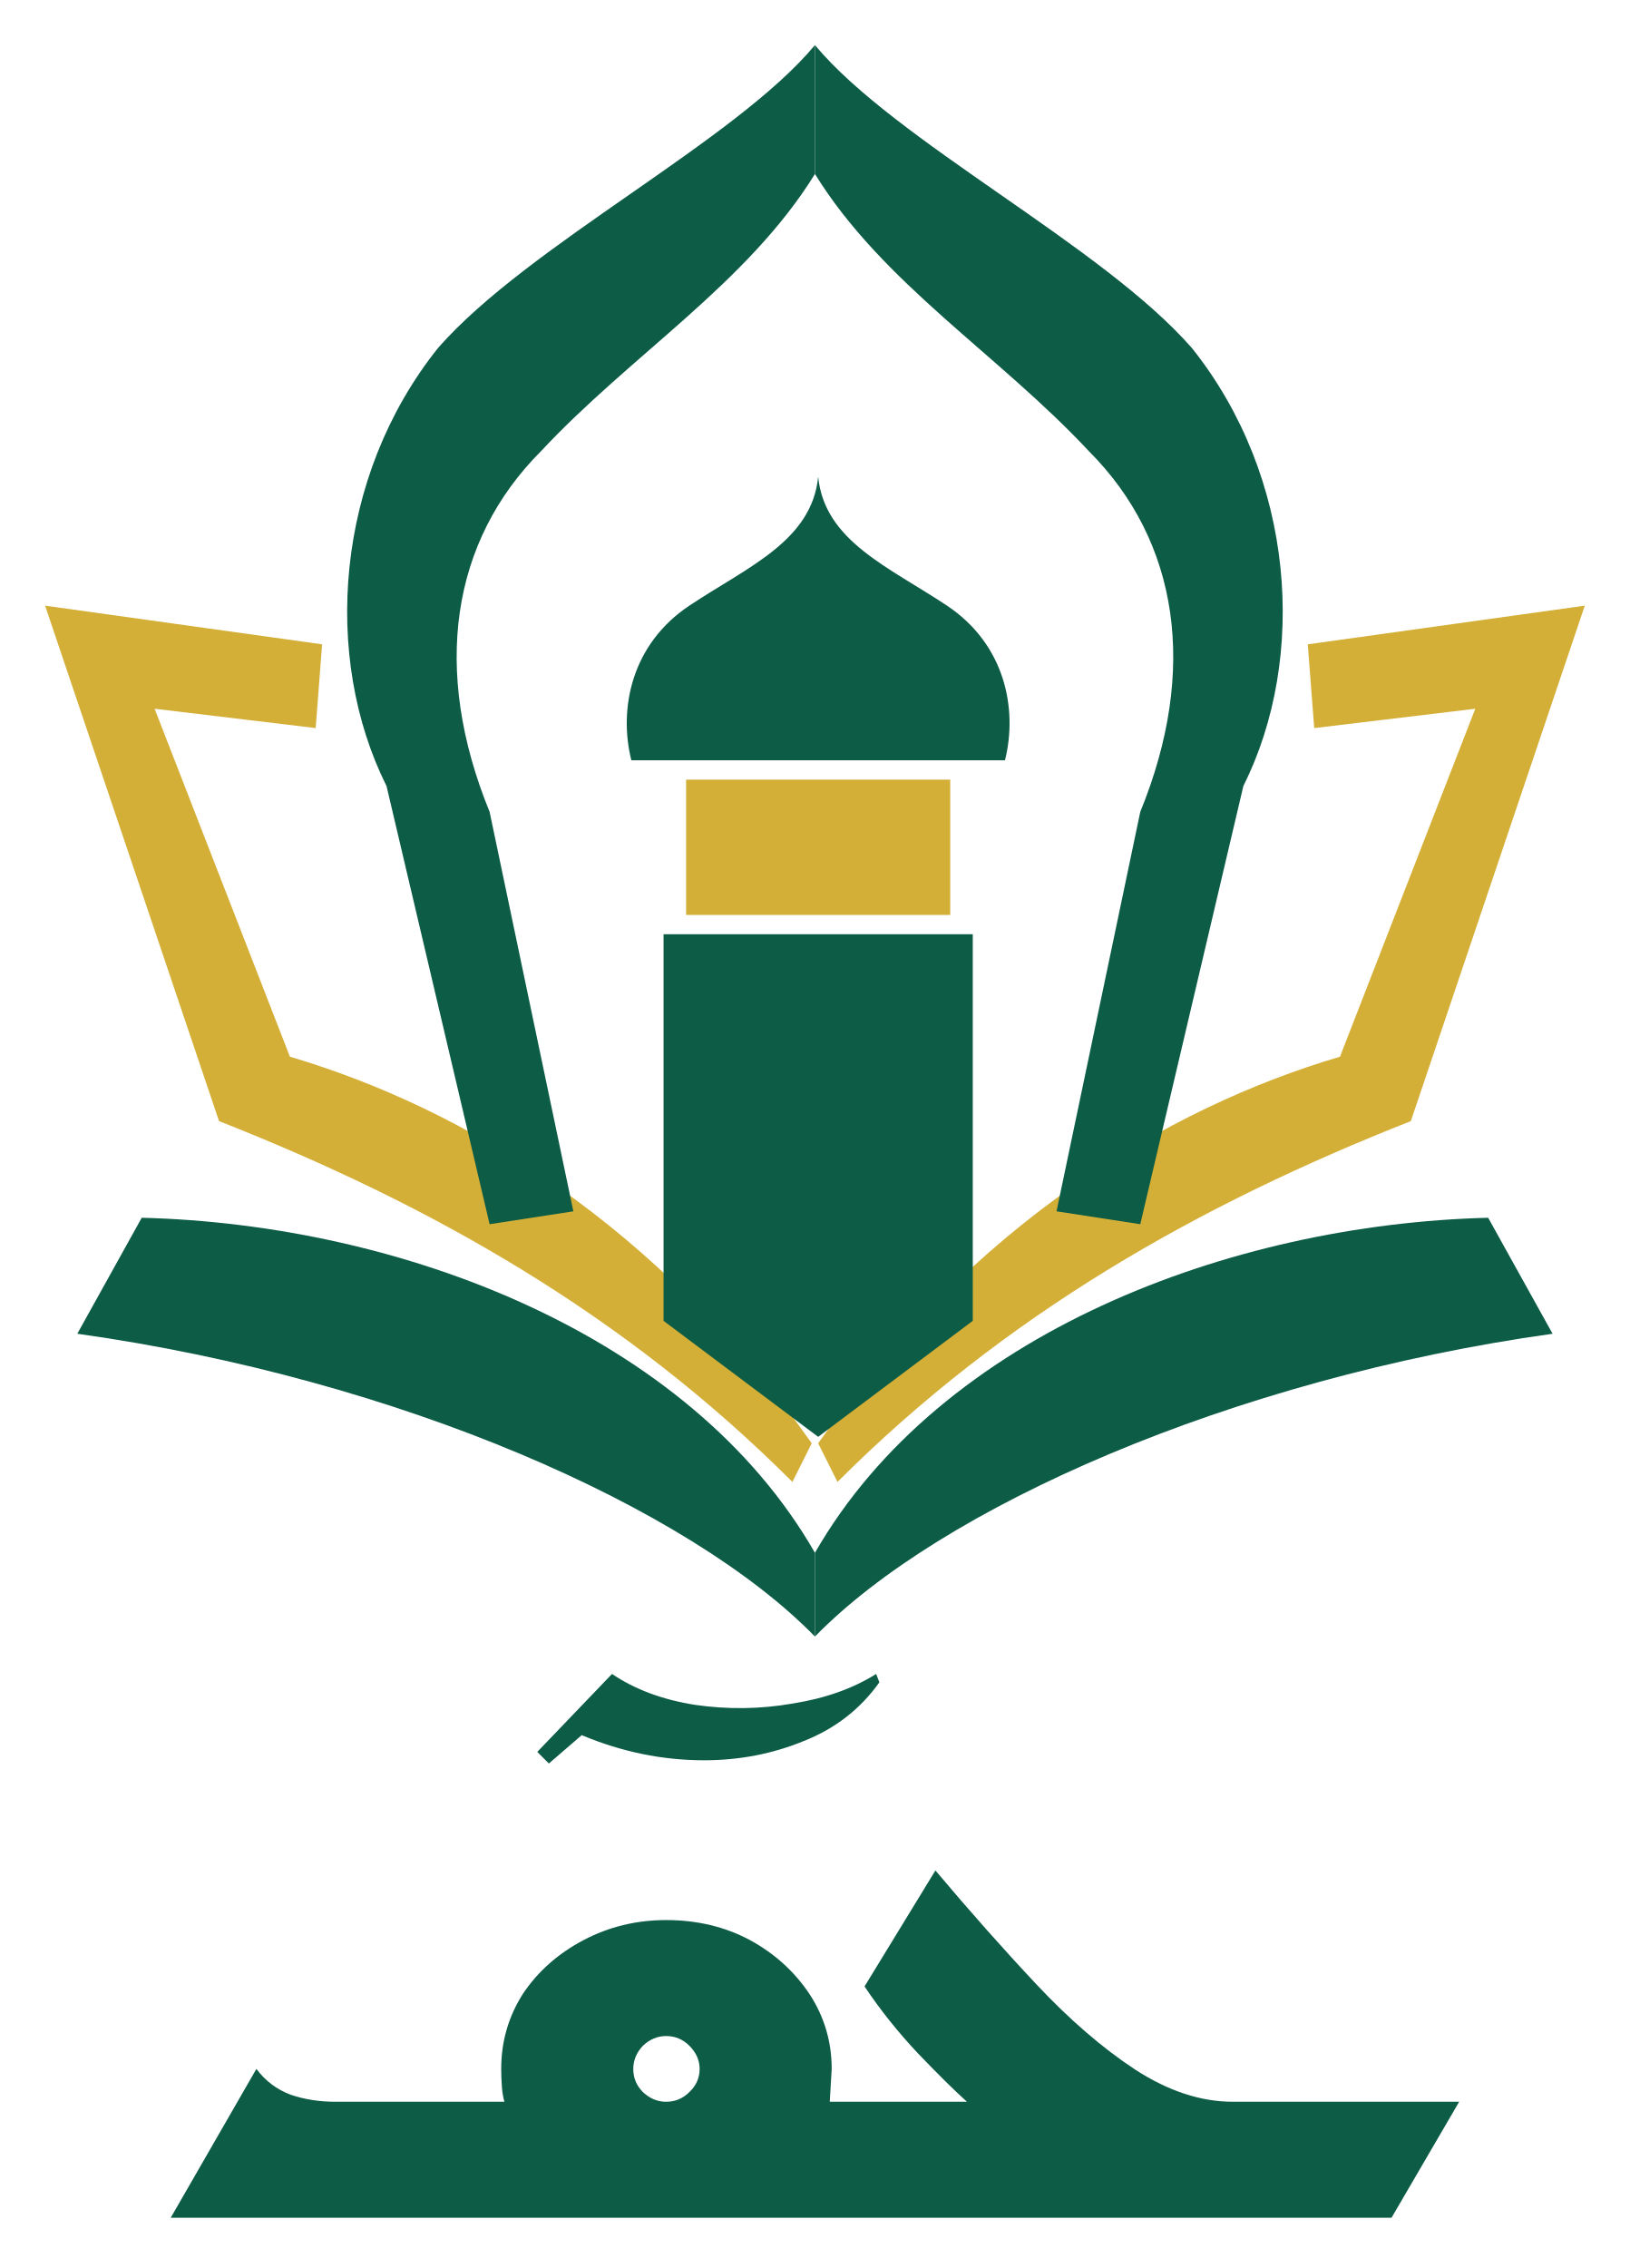
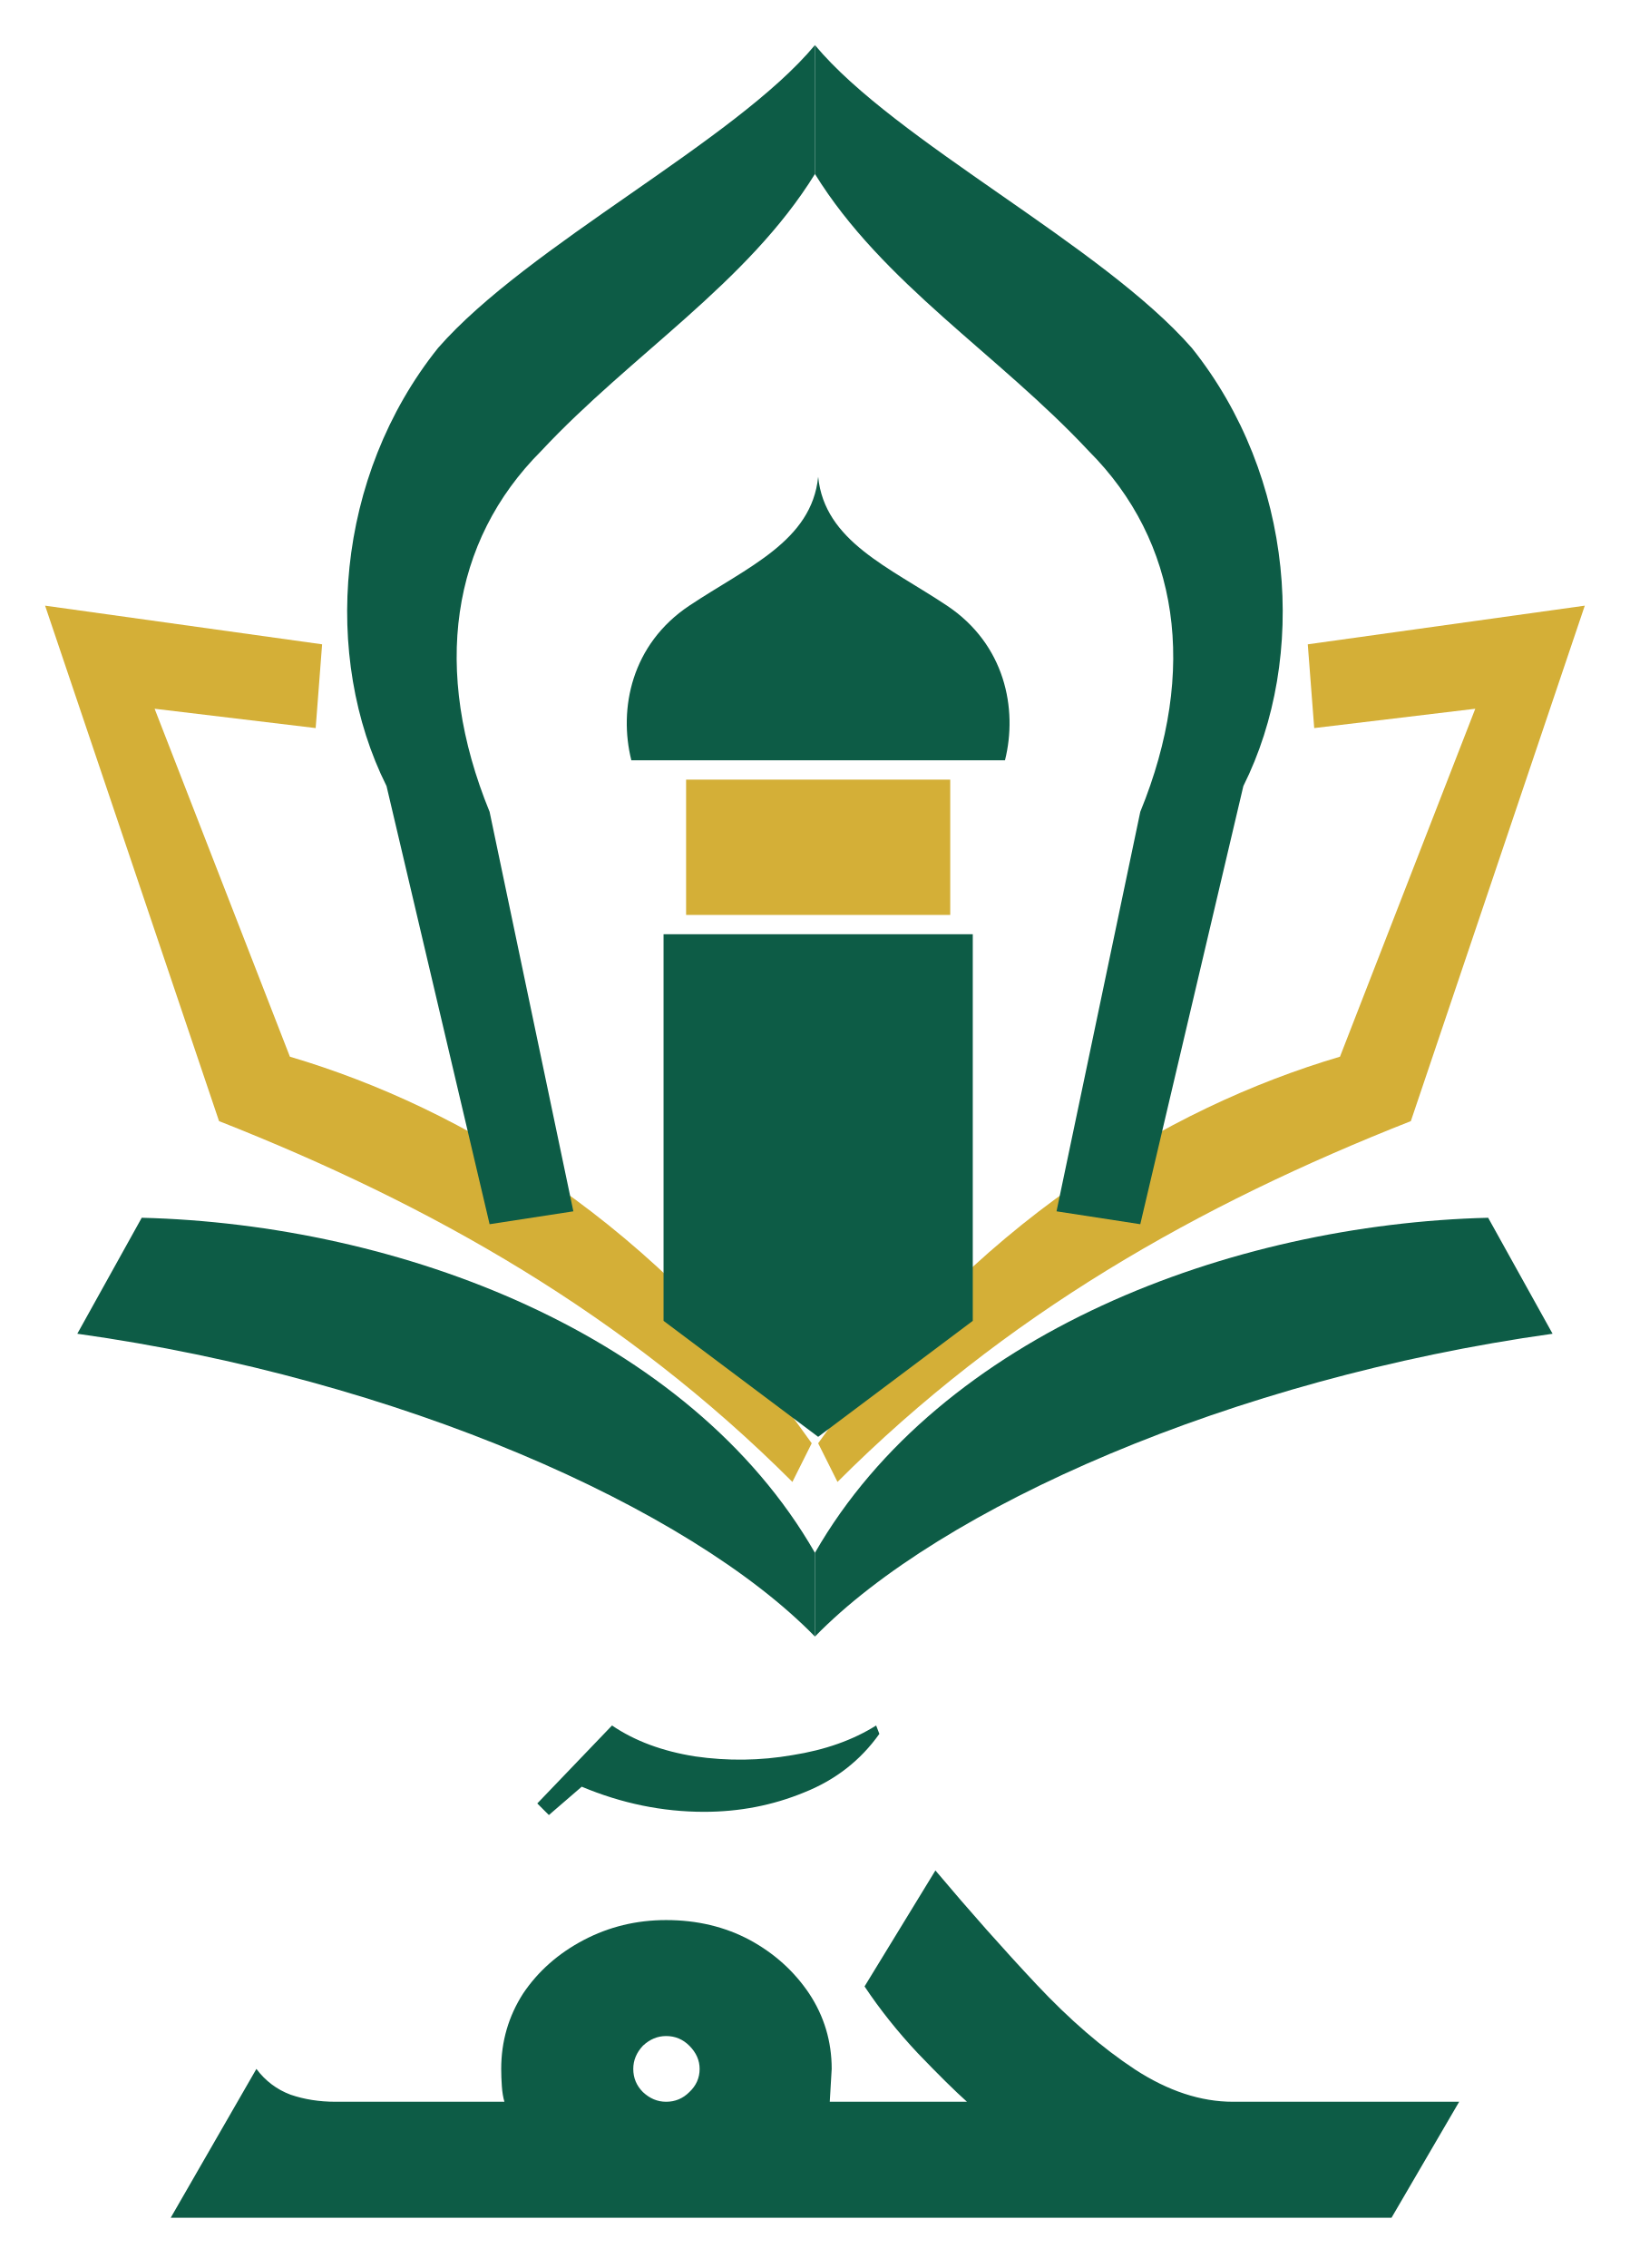
<svg xmlns="http://www.w3.org/2000/svg" width="253" height="352" viewBox="58 8 253 352" role="img" aria-label="منصة حمٓ">
  <path fill="#d4af37" d="M65 102L108 108L107 121L82 118L103 172C130 180 160 198 184 232L181 238C155 212 125 195 92 182Z" />
  <g transform="matrix(-1 0 0 1 369 0)">
    <path fill="#d4af37" d="M65 102L108 108L107 121L82 118L103 172C130 180 160 198 184 232L181 238C155 212 125 195 92 182Z" />
  </g>
  <path fill="#0d5c46" d="M184.5 15C172 30 140 46 126 62C110 82 108 110 118 130L134 198L147 196L134 134C125 112 128 92 142 78C156 63 174 52 184.5 35Z" />
  <g transform="matrix(-1 0 0 1 369 0)">
    <path fill="#0d5c46" d="M184.5 15C172 30 140 46 126 62C110 82 108 110 118 130L134 198L147 196L134 134C125 112 128 92 142 78C156 63 174 52 184.5 35Z" />
  </g>
  <g>
    <path fill="#0d5c46" d="M185 82C186 92 196 96 205 102C214 108 216 118 214 126L156 126C154 118 156 108 165 102C174 96 184 92 185 82Z" />
    <path fill="#d4af37" d="M164.5 129H205.5V150H164.5Z" />
    <path fill="#0d5c46" d="M161 153L209 153L209 213L185 231L161 213Z" />
  </g>
  <path fill="#0d5c46" d="M80 197C120 198 165 215 184.5 249L184.5 262C165 242 120 222 70 215Z" />
  <g transform="matrix(-1 0 0 1 369 0)">
    <path fill="#0d5c46" d="M80 197C120 198 165 215 184.5 249L184.5 262C165 242 120 222 70 215Z" />
  </g>
  <path fill="#0d5c46" d="M84.5 352.2 97.8 329.1Q99.9 331.9 103.1 333.1Q106.3 334.2 110.1 334.2H136.3Q136 333.2 135.9 331.8Q135.8 330.4 135.8 329.1Q135.8 322.7 139.2 317.4Q142.7 312.2 148.6 309.1Q154.5 306 161.4 306Q168.6 306 174.4 309.1Q180.1 312.2 183.6 317.4Q187.1 322.7 187.1 329.1L186.8 334.2H197.3V352.2ZM161.4 334.2Q163.5 334.2 165 332.7Q166.6 331.2 166.6 329.1Q166.6 327.1 165 325.5Q163.5 324 161.4 324Q159.4 324 157.8 325.5Q156.3 327.1 156.3 329.1Q156.3 331.2 157.8 332.7Q159.4 334.2 161.4 334.2ZM187.1 352.2V334.2H208.1Q205.3 331.7 200.5 326.7Q195.8 321.7 192.2 316.3L203.2 298.3Q211.2 307.8 218.9 316Q226.6 324.2 234.2 329.2Q241.9 334.2 249.4 334.2H284.5L274 352.2Z" />
-   <path fill="#0d5c46" d="M143.2 281.7 141.4 279.9 153 267.8Q158.3 271.4 165.9 272.6Q173.5 273.7 181 272.4Q188.6 271.2 194 267.8L194.5 269.1Q190.1 275.3 182.8 278.2Q175.5 281.2 167.3 281.2Q157.6 281.2 148.3 277.3Z" />
+   <path fill="#0d5c46" d="M143.2 289.7 141.4 287.9 153 275.8Q158.3 279.4 165.9 280.6Q173.5 281.7 181 280.4Q188.6 279.2 194 275.8L194.5 277.1Q190.1 283.3 182.8 286.2Q175.5 289.2 167.3 289.2Q157.6 289.2 148.3 285.3Z" />
</svg>
